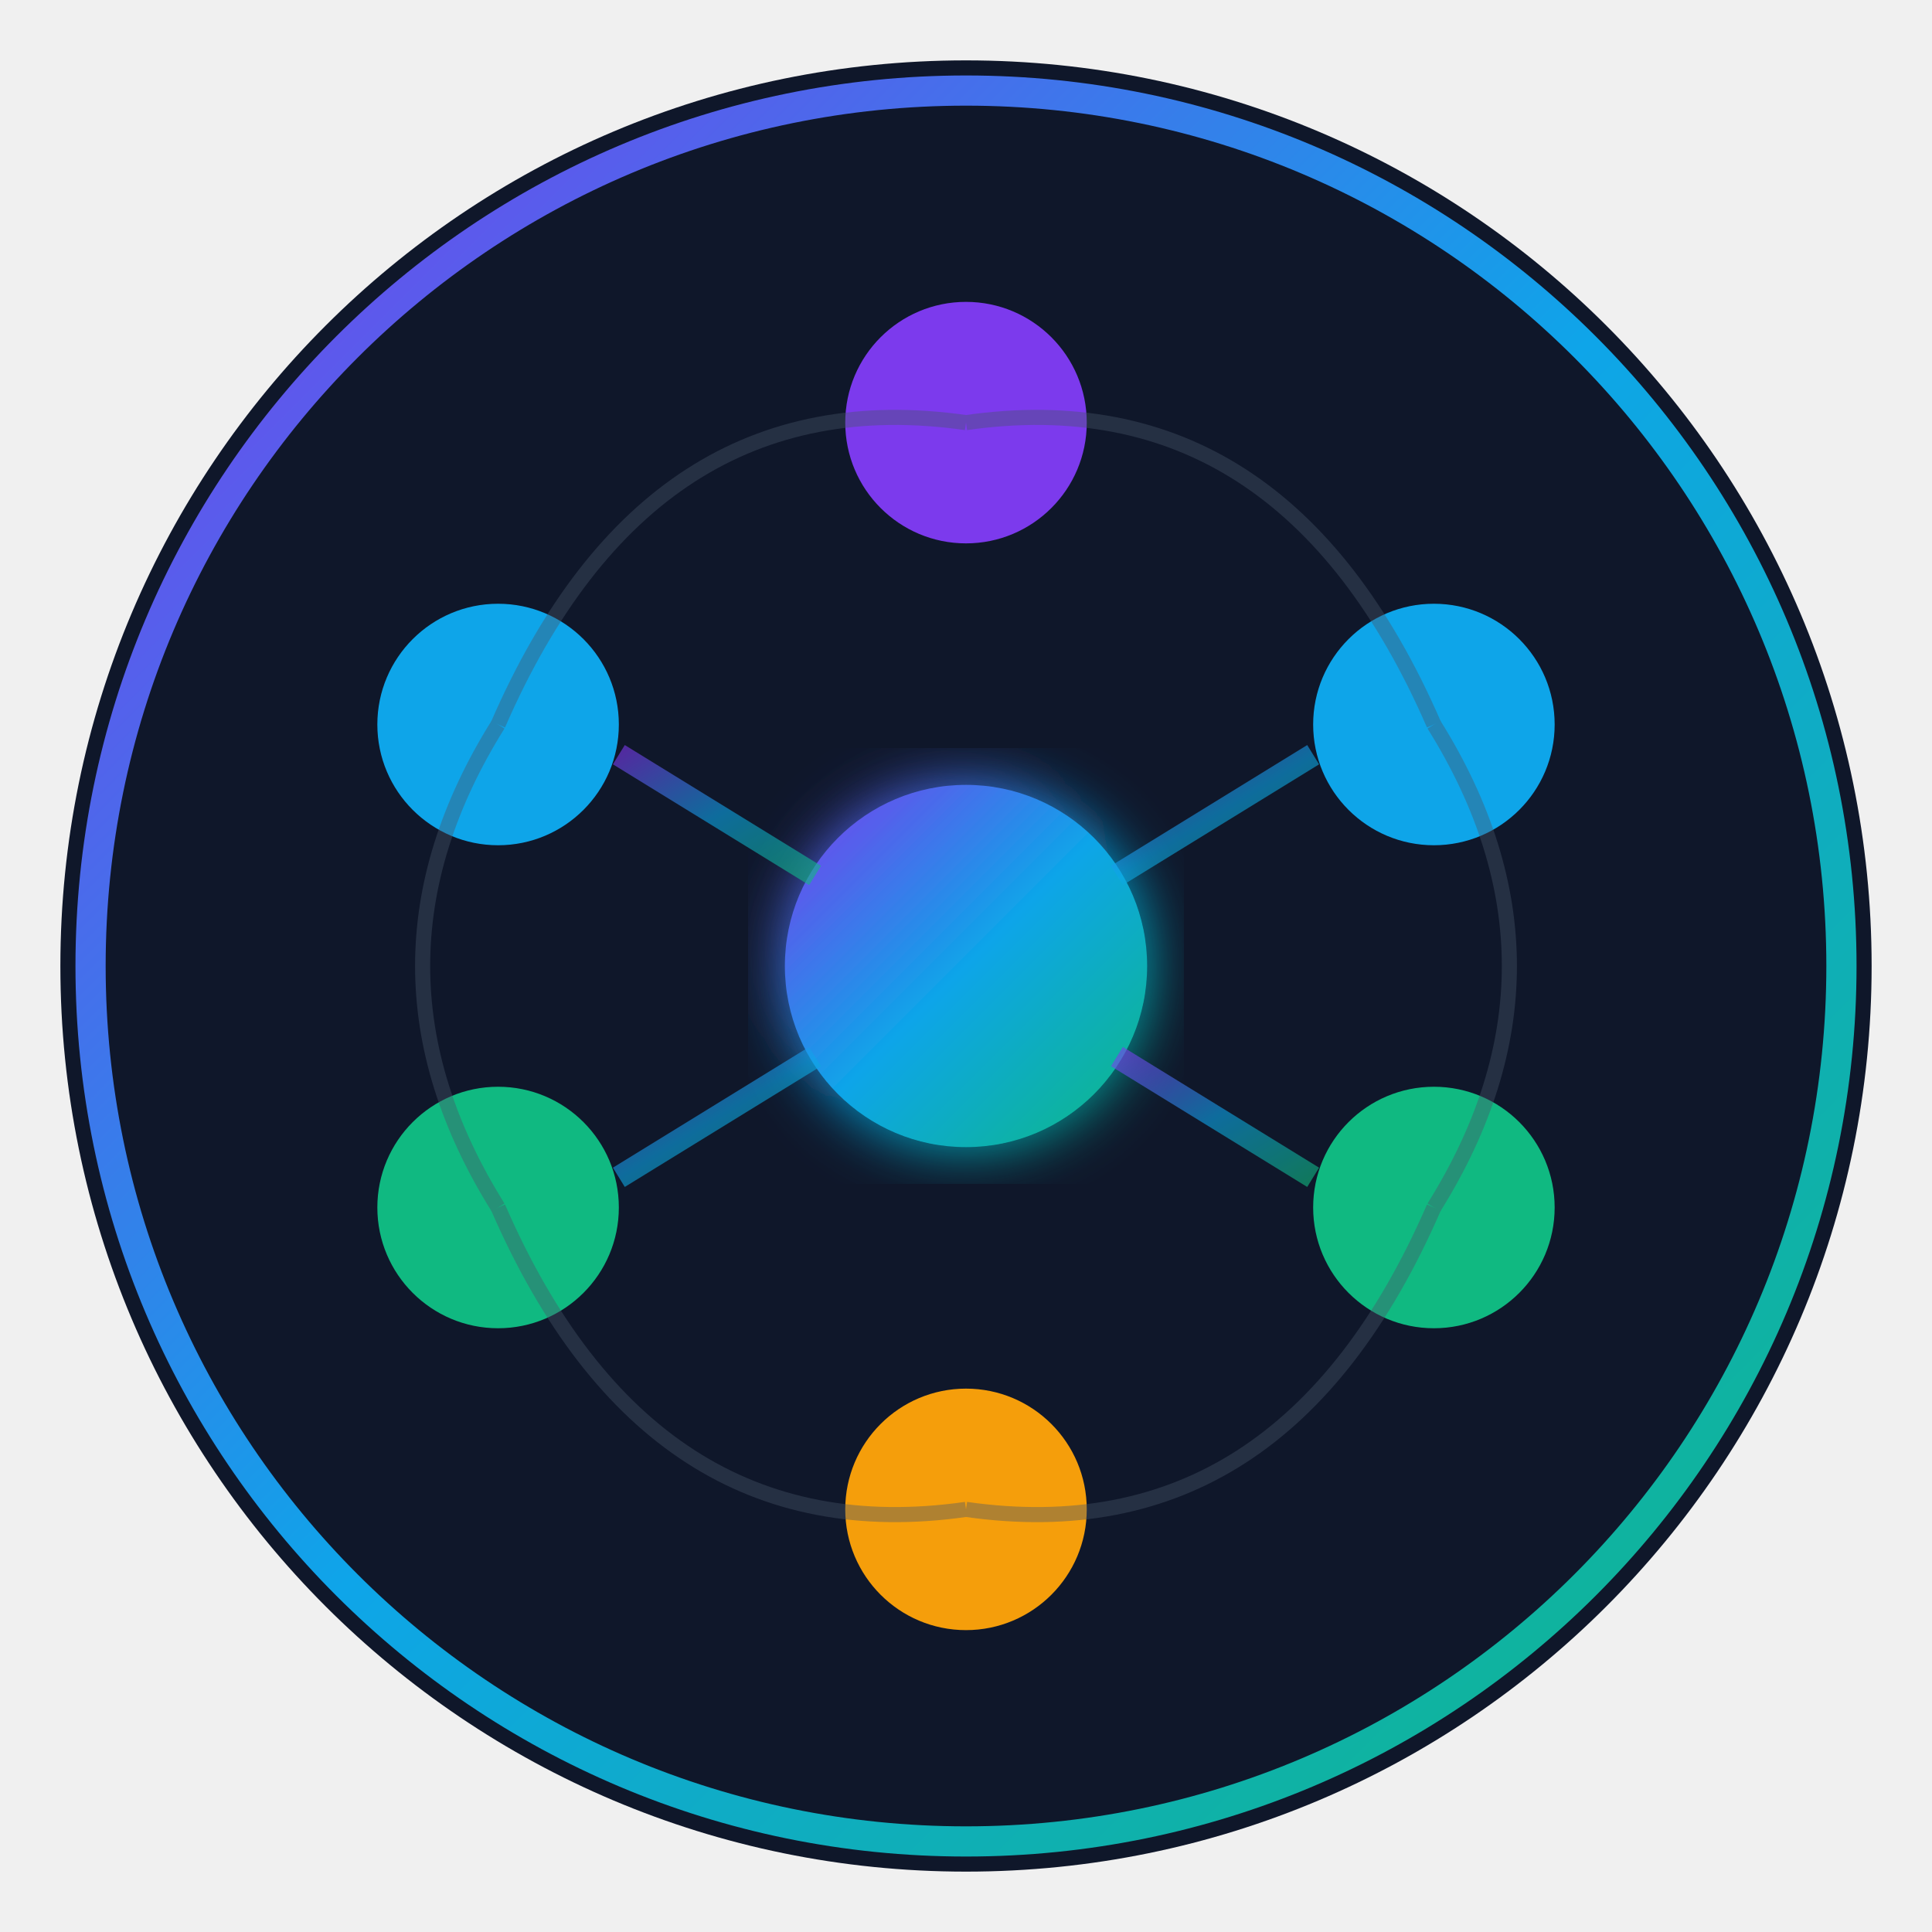
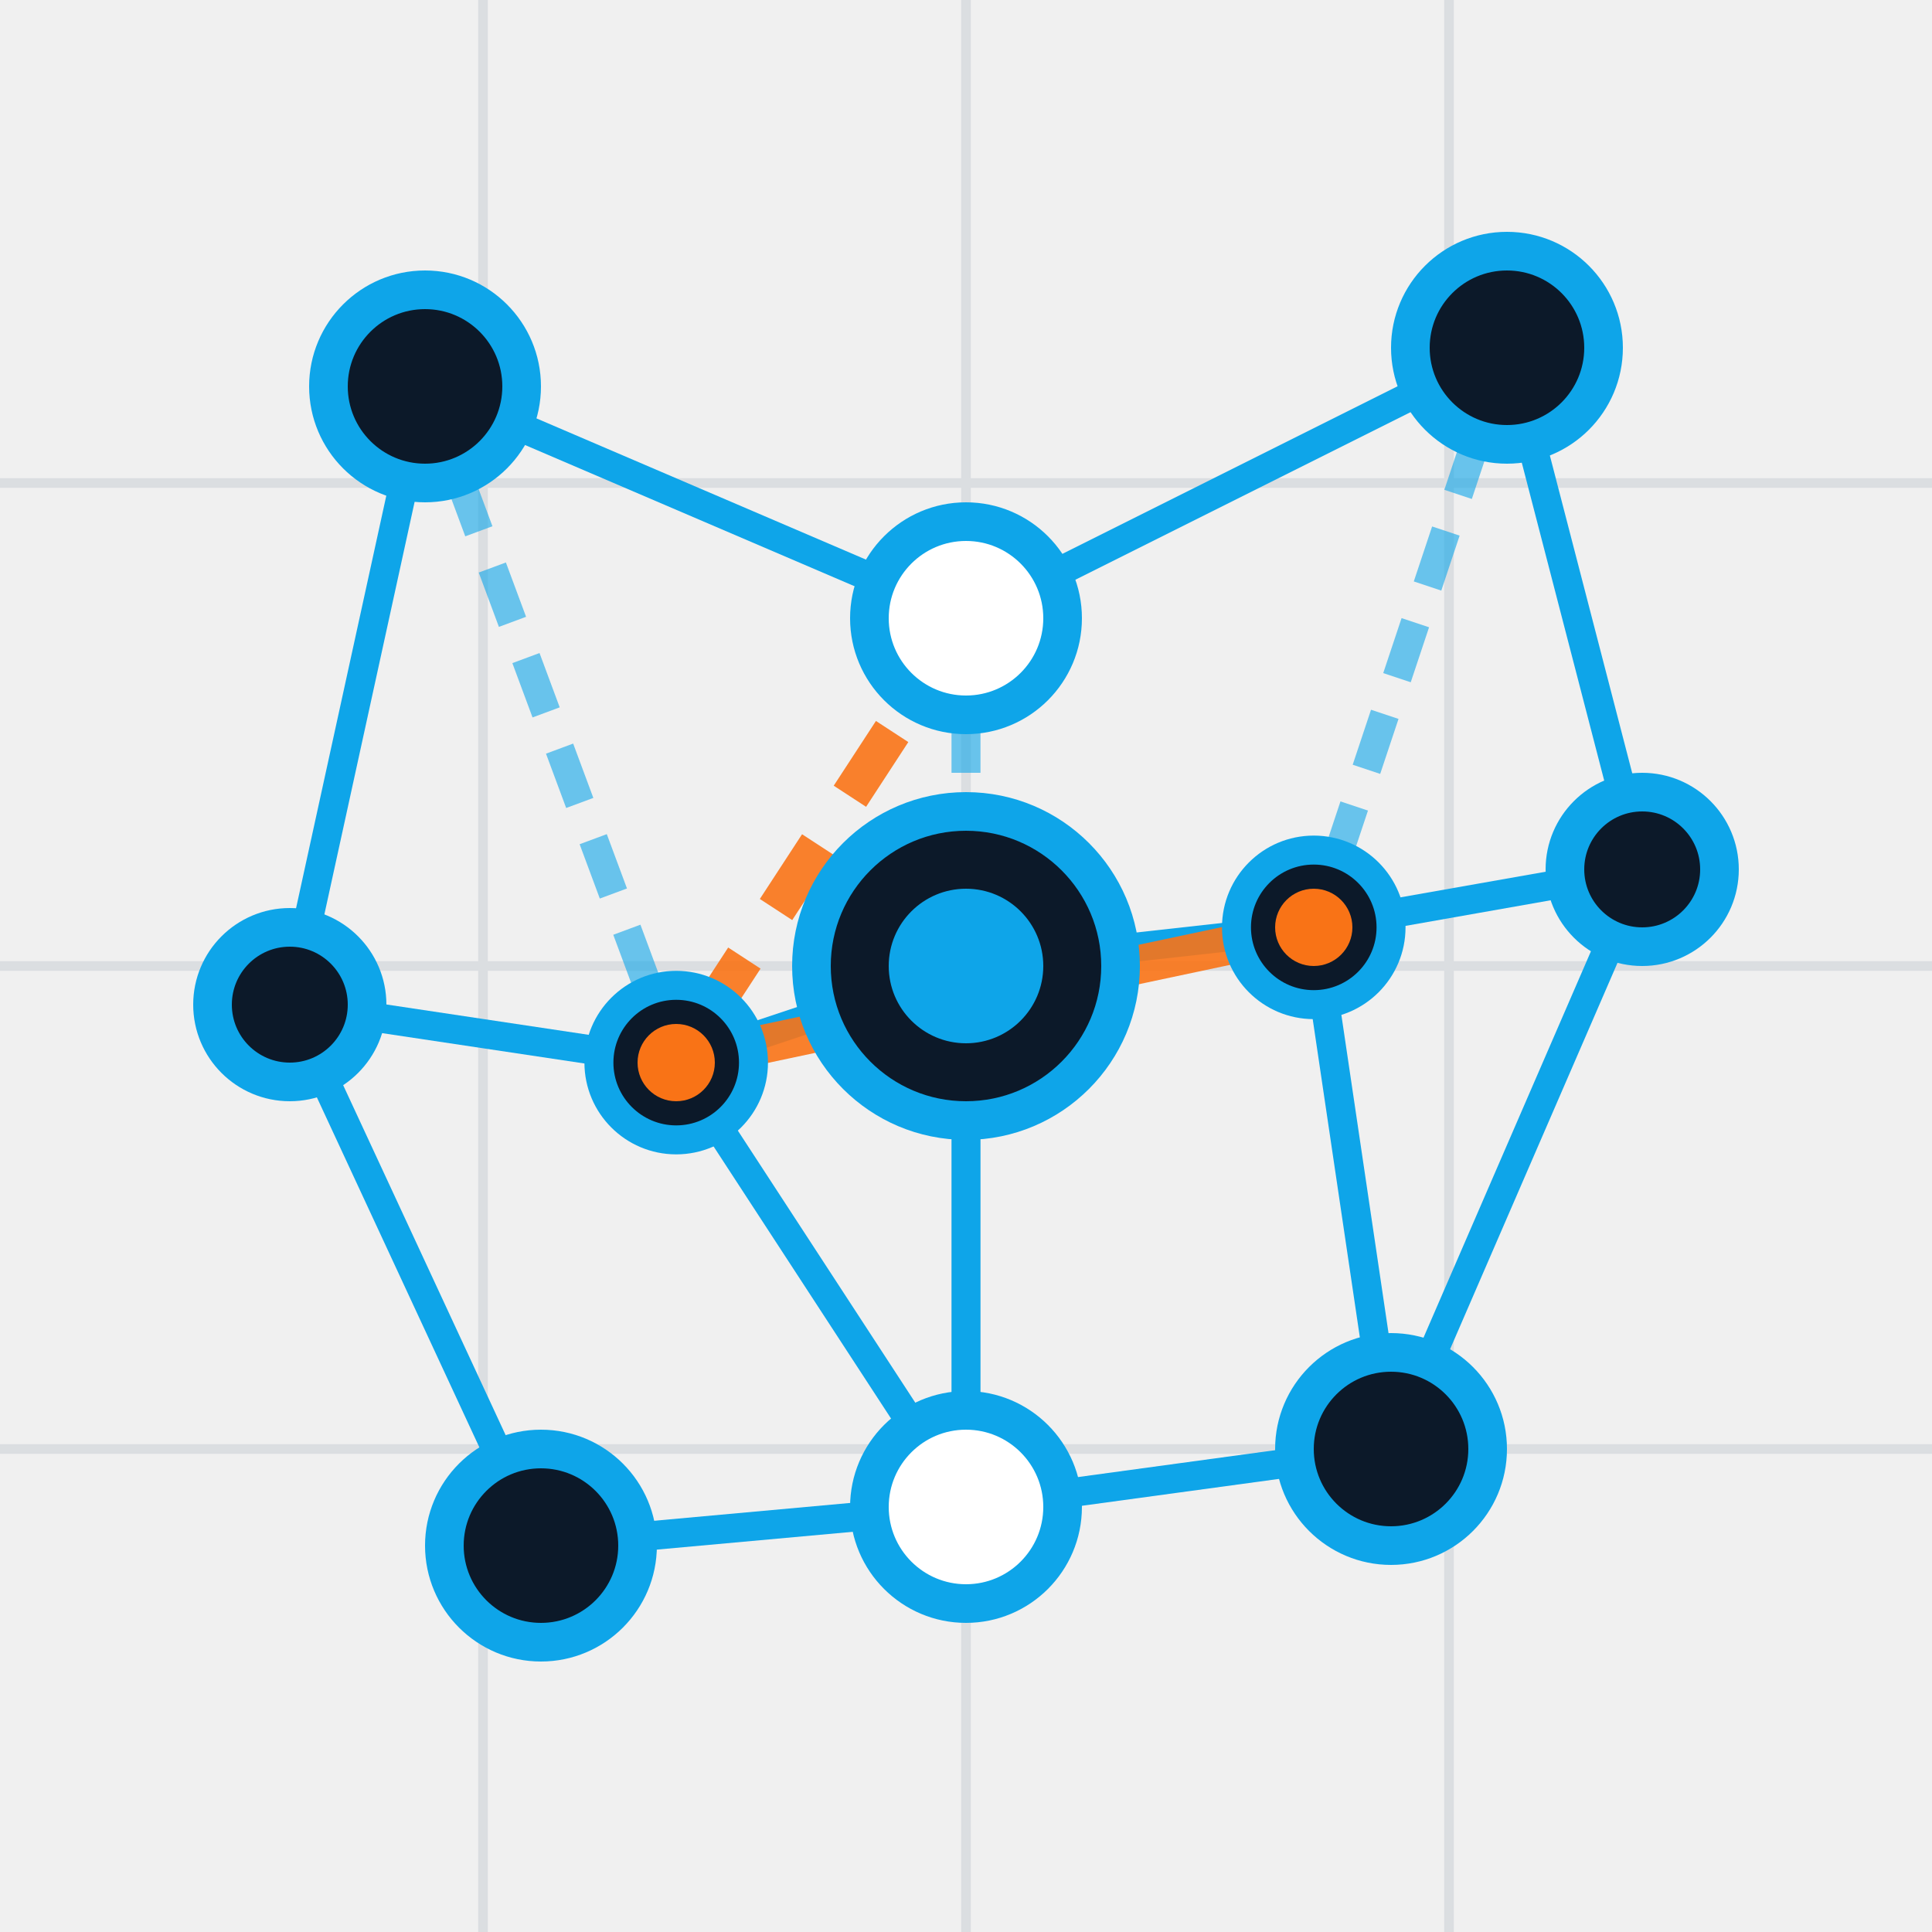
- <svg xmlns="http://www.w3.org/2000/svg" viewBox="0 0 128 128" fill="none">
-   <defs>
-     <linearGradient id="logoGrad" x1="0%" y1="0%" x2="100%" y2="100%">
-       <stop offset="0%" style="stop-color:#7c3aed" />
-       <stop offset="50%" style="stop-color:#0ea5e9" />
-       <stop offset="100%" style="stop-color:#10b981" />
-     </linearGradient>
-     <filter id="glow">
-       <feGaussianBlur stdDeviation="2" result="coloredBlur" />
-       <feMerge>
-         <feMergeNode in="coloredBlur" />
-         <feMergeNode in="SourceGraphic" />
-       </feMerge>
-     </filter>
-   </defs>
-   <circle cx="64" cy="64" r="60" fill="#0f172a" />
-   <circle cx="64" cy="64" r="58" fill="none" stroke="url(#logoGrad)" stroke-width="2" />
-   <circle cx="64" cy="64" r="12" fill="url(#logoGrad)" filter="url(#glow)" />
-   <circle cx="64" cy="28" r="8" fill="#7c3aed" />
-   <circle cx="95" cy="48" r="8" fill="#0ea5e9" />
-   <circle cx="95" cy="80" r="8" fill="#10b981" />
-   <circle cx="64" cy="100" r="8" fill="#f59e0b" />
-   <circle cx="33" cy="80" r="8" fill="#10b981" />
-   <circle cx="33" cy="48" r="8" fill="#0ea5e9" />
-   <g stroke="url(#logoGrad)" stroke-width="1.5" opacity="0.6">
-     <line x1="64" y1="52" x2="64" y2="36" />
-     <line x1="74" y1="58" x2="87" y2="50" />
-     <line x1="74" y1="70" x2="87" y2="78" />
-     <line x1="64" y1="76" x2="64" y2="92" />
-     <line x1="54" y1="70" x2="41" y2="78" />
-     <line x1="54" y1="58" x2="41" y2="50" />
+ <svg xmlns="http://www.w3.org/2000/svg" viewBox="0 0 100 100" width="100" height="100">
+   <g stroke="#1E3A5F" stroke-width="0.5" opacity="0.1">
+     <line x1="0" y1="25" x2="100" y2="25" />
+     <line x1="0" y1="50" x2="100" y2="50" />
+     <line x1="0" y1="75" x2="100" y2="75" />
+     <line x1="25" y1="0" x2="25" y2="100" />
+     <line x1="50" y1="0" x2="50" y2="100" />
+     <line x1="75" y1="0" x2="75" y2="100" />
  </g>
-   <g stroke="#475569" stroke-width="1" opacity="0.4">
-     <path d="M 64 28 Q 85 25 95 48" fill="none" />
-     <path d="M 95 48 Q 105 64 95 80" fill="none" />
-     <path d="M 95 80 Q 85 103 64 100" fill="none" />
-     <path d="M 64 100 Q 43 103 33 80" fill="none" />
-     <path d="M 33 80 Q 23 64 33 48" fill="none" />
-     <path d="M 33 48 Q 43 25 64 28" fill="none" />
+   <g stroke="#0EA5E9" stroke-width="1.5" fill="none">
+     <line x1="22" y1="20" x2="50" y2="32" />
+     <line x1="50" y1="32" x2="78" y2="18" />
+     <line x1="22" y1="20" x2="15" y2="52" />
+     <line x1="78" y1="18" x2="85" y2="45" />
+     <line x1="15" y1="52" x2="35" y2="55" />
+     <line x1="35" y1="55" x2="50" y2="50" />
+     <line x1="50" y1="50" x2="68" y2="48" />
+     <line x1="68" y1="48" x2="85" y2="45" />
+     <line x1="15" y1="52" x2="28" y2="80" />
+     <line x1="35" y1="55" x2="50" y2="78" />
+     <line x1="50" y1="50" x2="50" y2="78" />
+     <line x1="68" y1="48" x2="72" y2="75" />
+     <line x1="85" y1="45" x2="72" y2="75" />
+     <line x1="28" y1="80" x2="50" y2="78" />
+     <line x1="50" y1="78" x2="72" y2="75" />
+     <line x1="22" y1="20" x2="35" y2="55" stroke-dasharray="3,2" opacity="0.6" />
+     <line x1="78" y1="18" x2="68" y2="48" stroke-dasharray="3,2" opacity="0.6" />
+     <line x1="50" y1="32" x2="50" y2="50" stroke-dasharray="3,2" opacity="0.6" />
+   </g>
+   <g stroke="#F97316" stroke-width="2" fill="none" opacity="0.9">
+     <line x1="35" y1="55" x2="68" y2="48" />
+     <line x1="50" y1="32" x2="35" y2="55" stroke-dasharray="4,3" />
+   </g>
+   <g stroke="#0EA5E9" stroke-width="2" fill="#0C1929">
+     <circle cx="22" cy="20" r="5" />
+     <circle cx="78" cy="18" r="5" />
+     <circle cx="15" cy="52" r="4" />
+     <circle cx="85" cy="45" r="4" />
+     <circle cx="28" cy="80" r="5" />
+     <circle cx="72" cy="75" r="5" />
+   </g>
+   <g stroke="#0EA5E9" stroke-width="2" fill="white">
+     <circle cx="50" cy="32" r="5" />
+     <circle cx="50" cy="78" r="5" />
+   </g>
+   <g>
+     <circle cx="50" cy="50" r="8" stroke="#0EA5E9" stroke-width="2" fill="#0C1929" />
+     <circle cx="50" cy="50" r="4" fill="#0EA5E9" />
+   </g>
+   <g stroke="#0EA5E9" stroke-width="1.5" fill="#0C1929">
+     <circle cx="35" cy="55" r="4" />
+     <circle cx="68" cy="48" r="4" />
+   </g>
+   <g fill="#F97316">
+     <circle cx="35" cy="55" r="2" />
+     <circle cx="68" cy="48" r="2" />
  </g>
</svg>
